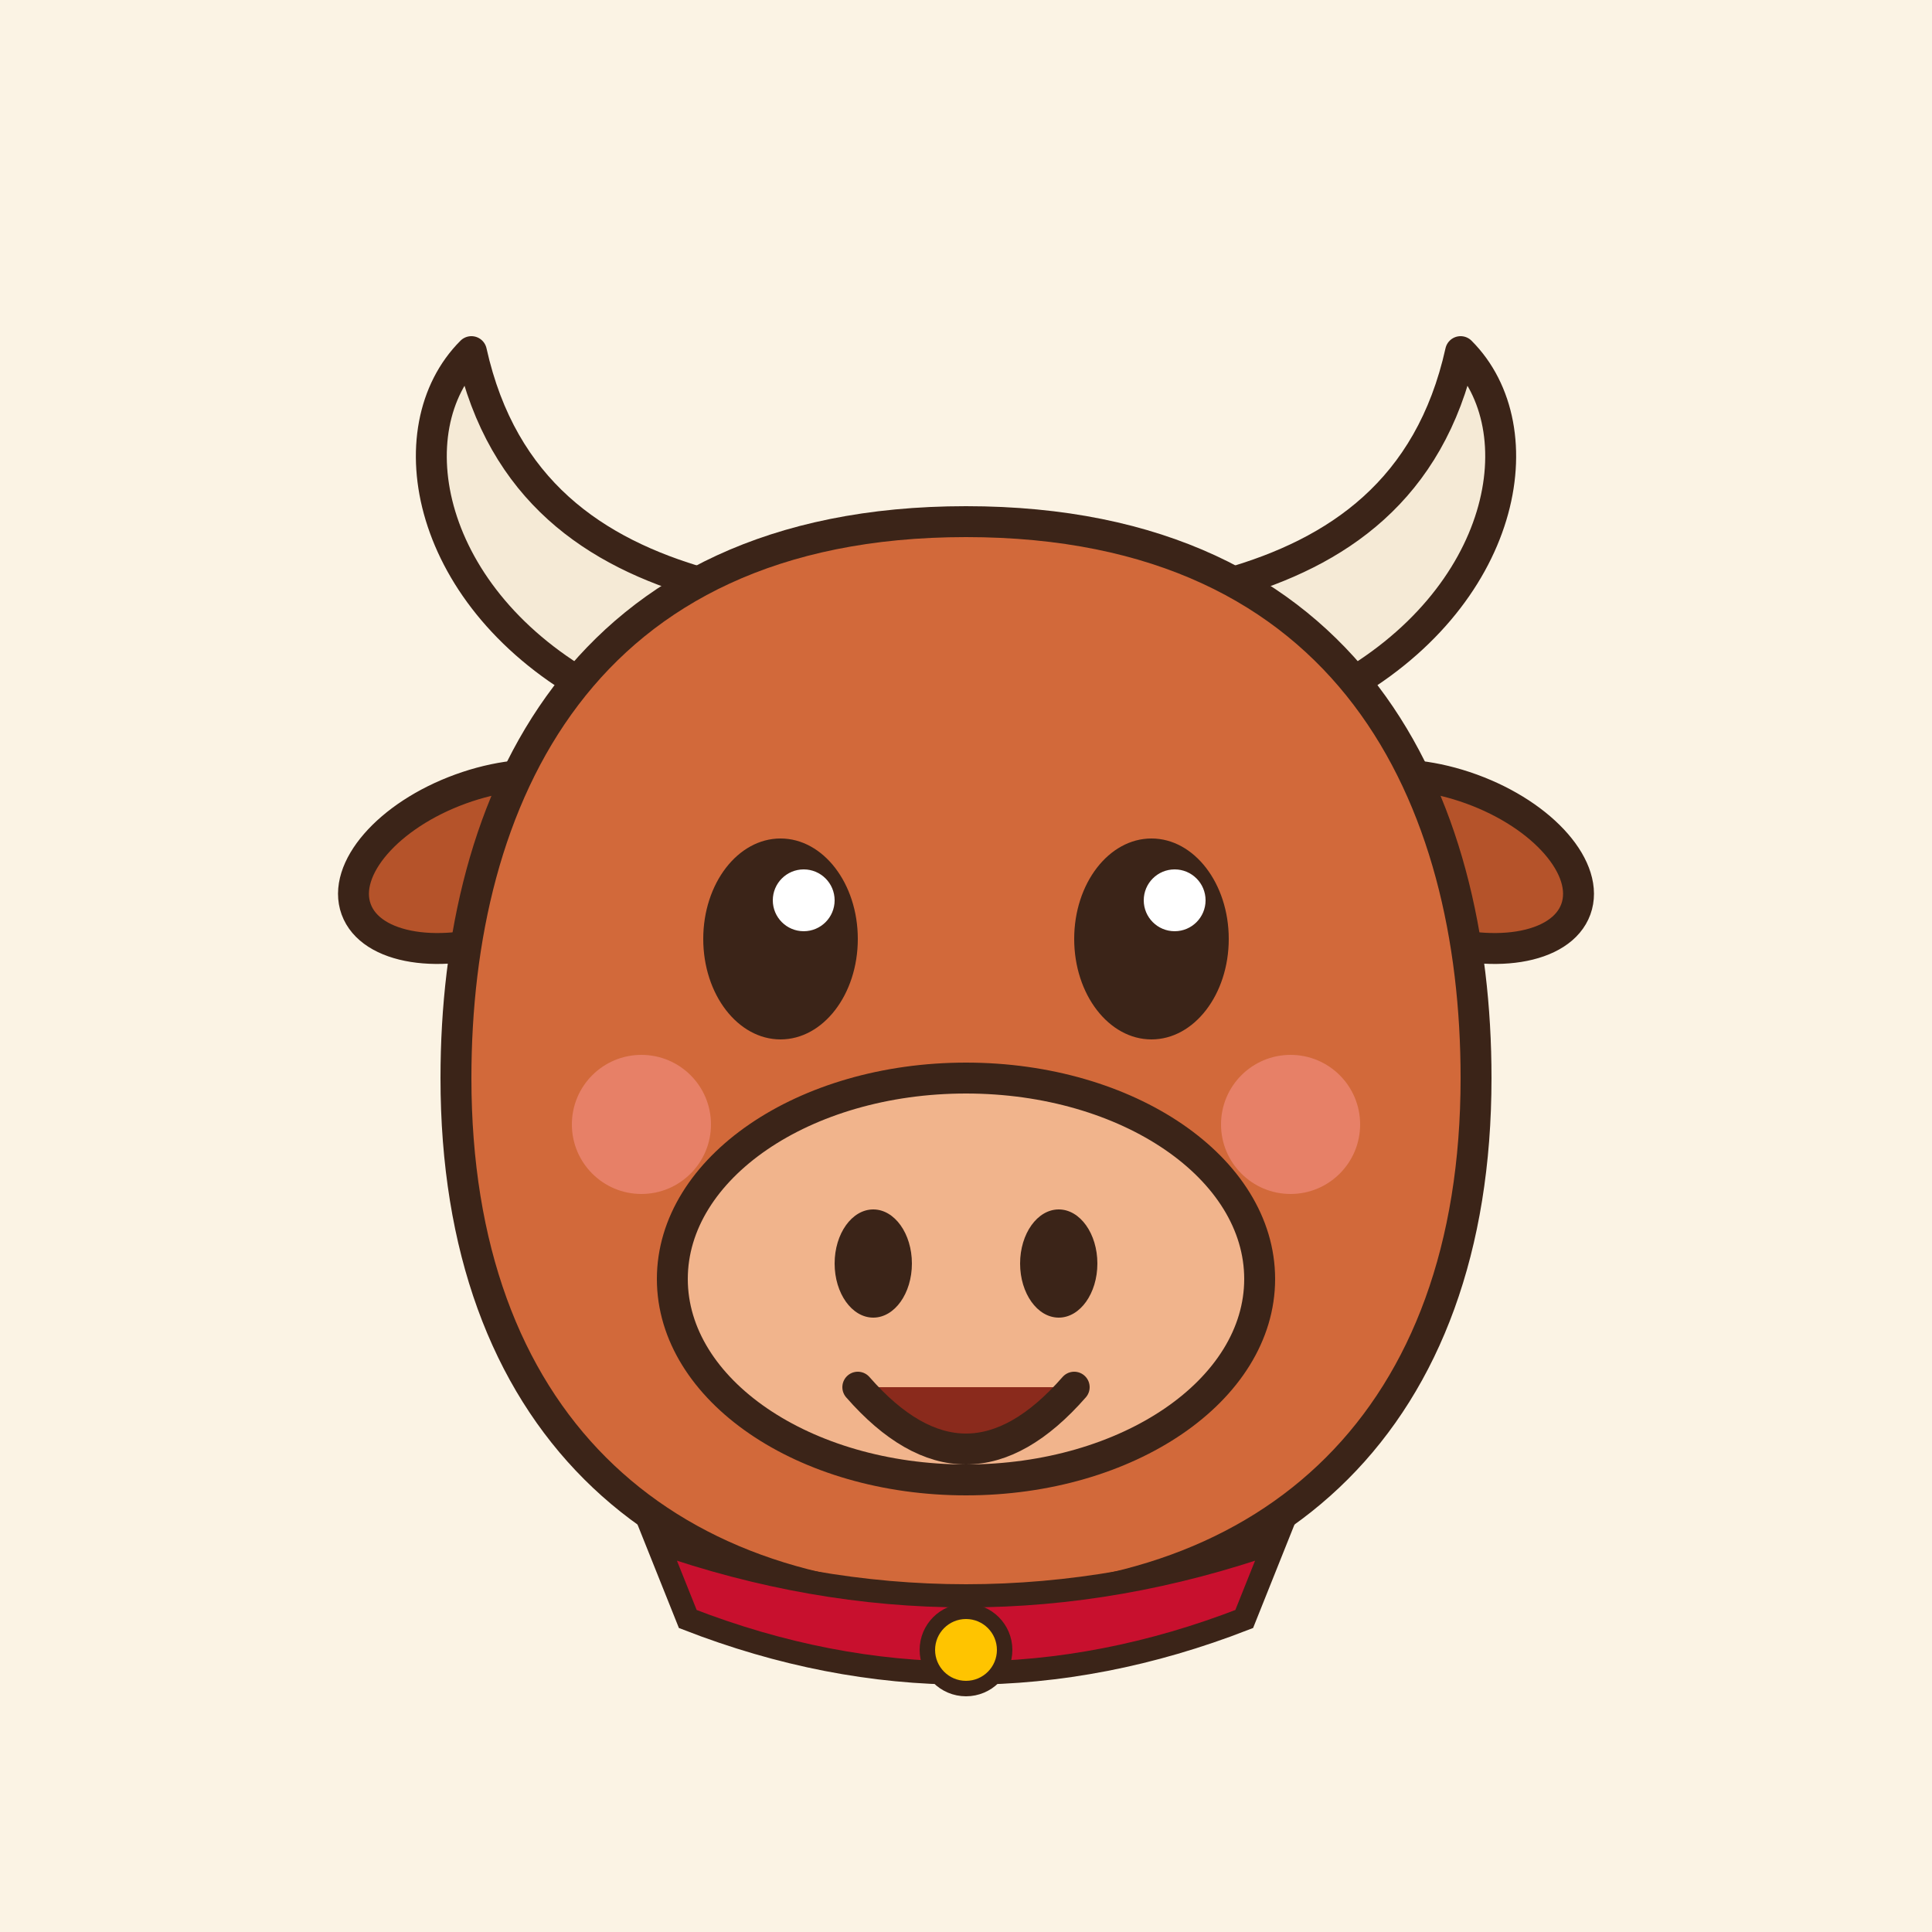
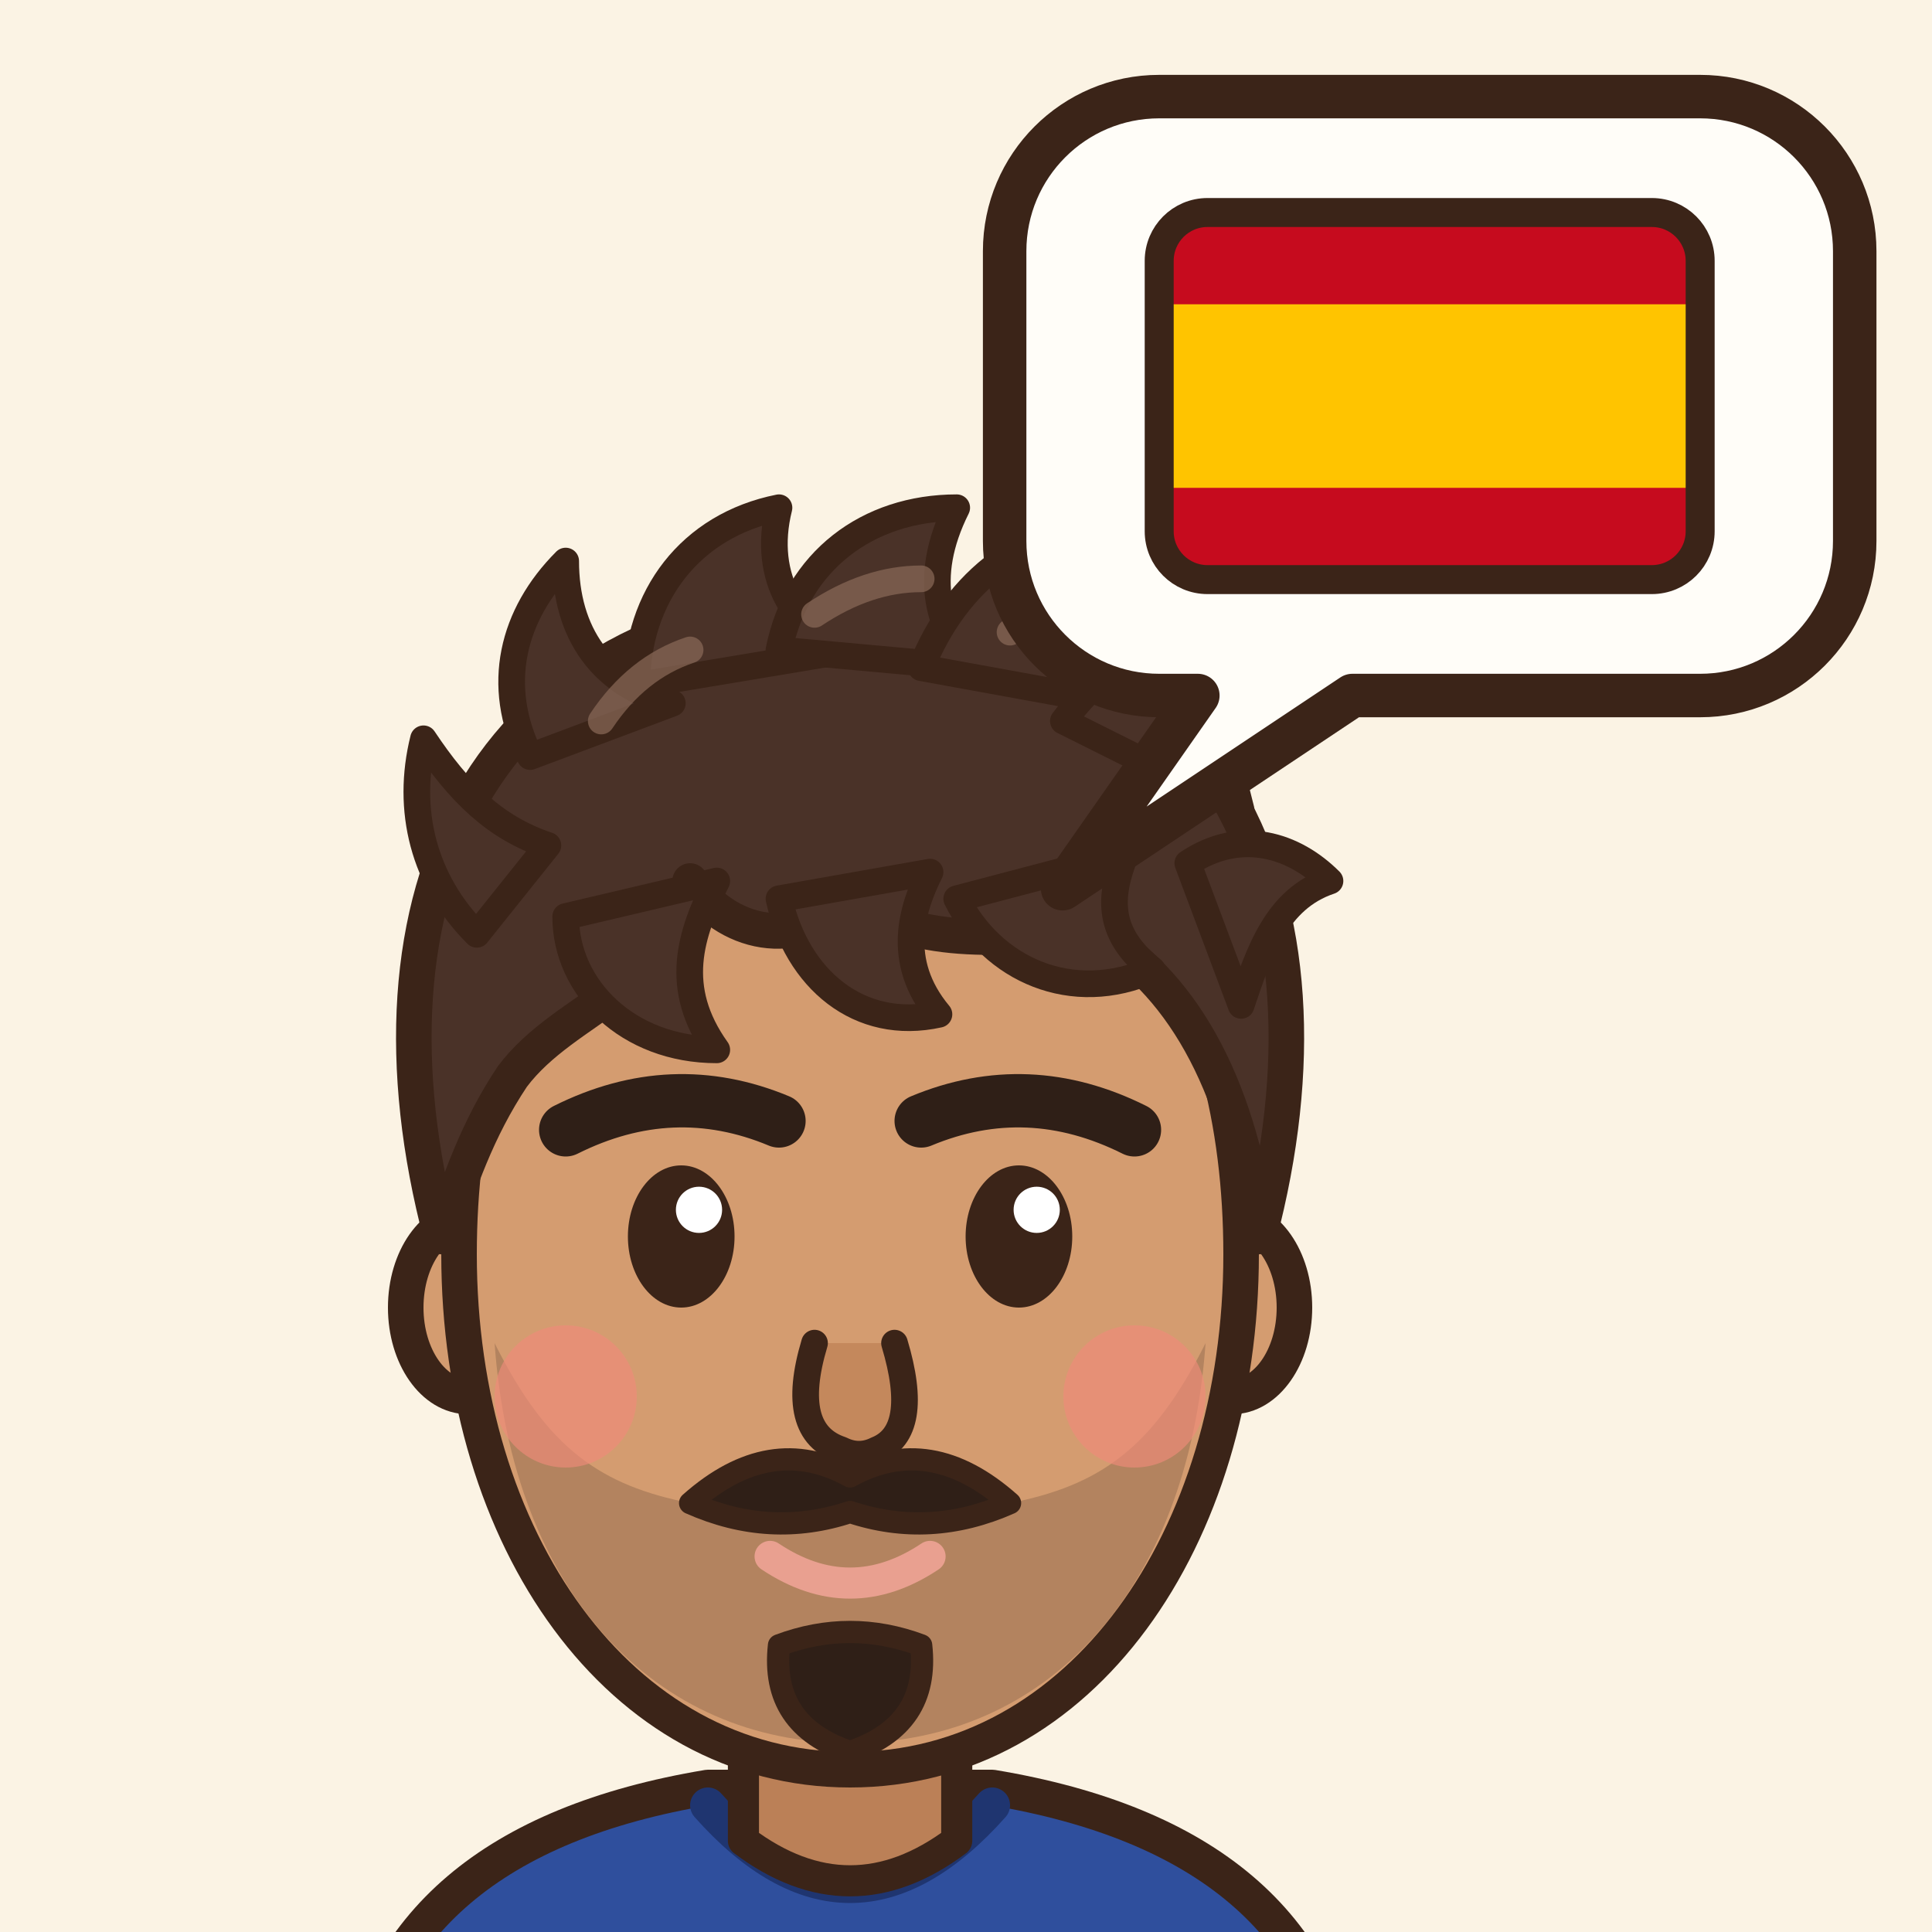
<svg xmlns="http://www.w3.org/2000/svg" viewBox="0 0 200 200">
  <rect width="200" height="200" fill="#fbf3e4" />
-   <g transform="translate(20 22) scale(.8)">
-     <g>
-       <path d="M52 62 C30 50 26 28 36 18 C40 36 52 44 66 48 Z" fill="#f5ead6" stroke="#3b2418" stroke-width="4" stroke-linejoin="round" />
-       <path d="M148 62 C170 50 174 28 164 18 C160 36 148 44 134 48 Z" fill="#f5ead6" stroke="#3b2418" stroke-width="4" stroke-linejoin="round" />
-       <ellipse cx="38" cy="84" rx="18" ry="10" fill="#b5532a" stroke="#3b2418" stroke-width="4" transform="rotate(-20 38 84)" />
-       <ellipse cx="162" cy="84" rx="18" ry="10" fill="#b5532a" stroke="#3b2418" stroke-width="4" transform="rotate(20 162 84)" />
-       <path d="M100 40 C150 40 166 76 166 112 C166 156 140 180 100 180 C60 180 34 156 34 112 C34 76 50 40 100 40 Z" fill="#d2693a" stroke="#3b2418" stroke-width="4" />
-       <ellipse cx="100" cy="138" rx="38" ry="26" fill="#f1b48c" stroke="#3b2418" stroke-width="4" />
-       <ellipse cx="88" cy="136" rx="5" ry="7" fill="#3b2418" />
-       <ellipse cx="112" cy="136" rx="5" ry="7" fill="#3b2418" />
-       <circle cx="58" cy="118" r="9" fill="#ef8a7a" opacity=".7" />
-       <circle cx="142" cy="118" r="9" fill="#ef8a7a" opacity=".7" />
-       <g>
-         <ellipse cx="76" cy="94" rx="10" ry="13" fill="#3b2418" />
-         <ellipse cx="124" cy="94" rx="10" ry="13" fill="#3b2418" />
-         <circle cx="79" cy="89" r="4" fill="#fff" />
-         <circle cx="127" cy="89" r="4" fill="#fff" />
+   <g transform="translate(-4 36) scale(.92)">
+     <g class="body">
+       <path d="M44 196 Q48 168 84 162 L116 162 Q152 168 156 196 Z" fill="#2f4f9d" stroke="#3b2418" stroke-width="4" stroke-linejoin="round" stroke-linecap="round" />
+       <path d="M84 164 Q100 182 116 164" fill="none" stroke="#1f3570" stroke-width="4" stroke-linecap="round" />
+       <path d="M88 144 L88 168 Q100 177 112 168 L112 144 Z" fill="#bb8057" stroke="#3b2418" stroke-width="3.5" stroke-linejoin="round" stroke-linecap="round" />
+       <ellipse cx="57" cy="108" rx="7" ry="10" fill="#d49c70" stroke="#3b2418" stroke-width="4" stroke-linejoin="round" stroke-linecap="round" />
+       <ellipse cx="143" cy="108" rx="7" ry="10" fill="#d49c70" stroke="#3b2418" stroke-width="4" stroke-linejoin="round" stroke-linecap="round" />
+       <path d="M100 48 C130 48 144 72 144 102 C144 134 126 160 100 160 C74 160 56 134 56 102 C56 72 70 48 100 48 Z" fill="#d49c70" stroke="#3b2418" stroke-width="4" stroke-linejoin="round" stroke-linecap="round" />
+       <path d="M60 112 C62 140 78 157 100 157 C122 157 138 140 140 112 C134 124 128 128 118 130 L82 130 C72 128 66 124 60 112 Z" fill="#2f1f17" opacity=".2" />
+       <circle cx="68" cy="118" r="8" fill="#ef8a7a" opacity=".65" />
+       <circle cx="132" cy="118" r="8" fill="#ef8a7a" opacity=".65" />
+       <path d="M96 112 Q93 122 99 124 Q101 125 103 124 Q108 122 105 112" fill="#c4885c" stroke="#3b2418" stroke-width="3" stroke-linejoin="round" stroke-linecap="round" />
+       <path d="M82 130 Q91 122 100 127 Q109 122 118 130 Q109 134 100 131 Q91 134 82 130 Z" fill="#2f1f17" stroke="#3b2418" stroke-width="2.5" stroke-linejoin="round" stroke-linecap="round" />
+       <path d="M92 146 Q100 143 108 146 Q109 155 100 158 Q91 155 92 146 Z" fill="#2f1f17" stroke="#3b2418" stroke-width="2.5" stroke-linejoin="round" stroke-linecap="round" />
+       <g class="eyes">
+         <ellipse cx="81" cy="100" rx="6" ry="8" fill="#3b2418" />
+         <ellipse cx="119" cy="100" rx="6" ry="8" fill="#3b2418" />
+         <circle cx="83" cy="97" r="2.6" fill="#fff" />
+         <circle cx="121" cy="97" r="2.6" fill="#fff" />
      </g>
-       <path d="M86 152 Q100 168 114 152" stroke="#3b2418" stroke-width="4" fill="#8a2a1c" stroke-linecap="round" />
-       <path d="M60 172 Q100 186 140 172 L136 182 Q100 196 64 182 Z" fill="#c8102e" stroke="#3b2418" stroke-width="3" />
-       <circle cx="100" cy="186" r="5" fill="#ffc400" stroke="#3b2418" stroke-width="2" />
+       <g stroke="#2f1f17" stroke-width="6" fill="none" stroke-linecap="round">
+         <path d="M68 88 Q80 82 92 87" />
+         <path d="M108 87 Q120 82 132 88" />
+       </g>
+       <path class="mouth" d="M91 136 Q100 142 109 136" stroke="#e9a090" stroke-width="3.5" fill="none" stroke-linecap="round" stroke-linejoin="round" />
+       <path d="M54 100 C44 62 58 30 100 28 C142 30 156 62 146 100 C144 84 138 72 128 66 C118 66 108 68 100 62 C94 68 86 66 82 60 C80 72 68 74 62 82 C58 88 56 94 54 100 Z" fill="#4a3228" stroke="#3b2418" stroke-width="4" stroke-linejoin="round" stroke-linecap="round" />
+       <g fill="#4a3228" stroke="#3b2418" stroke-width="3" stroke-linejoin="round" stroke-linecap="round">
+         <path d="M58 66 C52 60 50 52 52 44 C56 50 60 54 66 56 Z" />
+         <path d="M64 46 C60 38 62 30 68 24 C68 32 72 38 80 40 Z" />
+         <path d="M76 38 C76 28 82 20 92 18 C90 26 94 32 100 34 Z" />
+         <path d="M92 34 C94 24 102 18 112 18 C108 26 110 32 114 36 Z" />
+         <path d="M108 36 C112 26 120 20 130 20 C126 28 128 34 130 40 Z" />
+         <path d="M124 42 C130 34 138 30 146 32 C140 38 142 44 144 52 Z" />
+         <path d="M138 58 C144 54 150 56 154 60 C148 62 146 68 144 74 Z" />
+         <path d="M68 64 C68 72 75 79 85 79 C80 72 82 66 85 60 Z" />
+         <path d="M92 62 C94 71 101 77 110 75 C105 69 107 63 109 59 Z" />
+         <path d="M112 62 C116 70 125 74 134 70 C129 66 129 62 131 57 Z" />
+       </g>
+       <g fill="none" stroke="#8a6a58" stroke-width="3" stroke-linecap="round" opacity=".7">
+         <path d="M72 42 Q76 36 82 34" />
+         <path d="M96 30 Q102 26 108 26" />
+         <path d="M118 32 Q124 28 130 28" />
+       </g>
    </g>
  </g>
+   <path d="M120 10 H176 A16 16 0 0 1 192 26 V56 A16 16 0 0 1 176 72 H140 L110 92 L124 72 H120 A16 16 0 0 1 104 56 V26 A16 16 0 0 1 120 10 Z" fill="#fffdf8" stroke="#3b2418" stroke-width="4.5" stroke-linejoin="round" />
+   <clipPath id="flag">
+     <rect x="120" y="22" width="56" height="38" rx="5" />
+   </clipPath>
+   <g clip-path="url(#flag)">
+     <rect x="120" y="22" width="56" height="38" fill="#c60b1e" />
+     <rect x="120" y="31.5" width="56" height="19" fill="#ffc400" />
+   </g>
+   <rect x="120" y="22" width="56" height="38" rx="5" fill="none" stroke="#3b2418" stroke-width="3" />
</svg>
